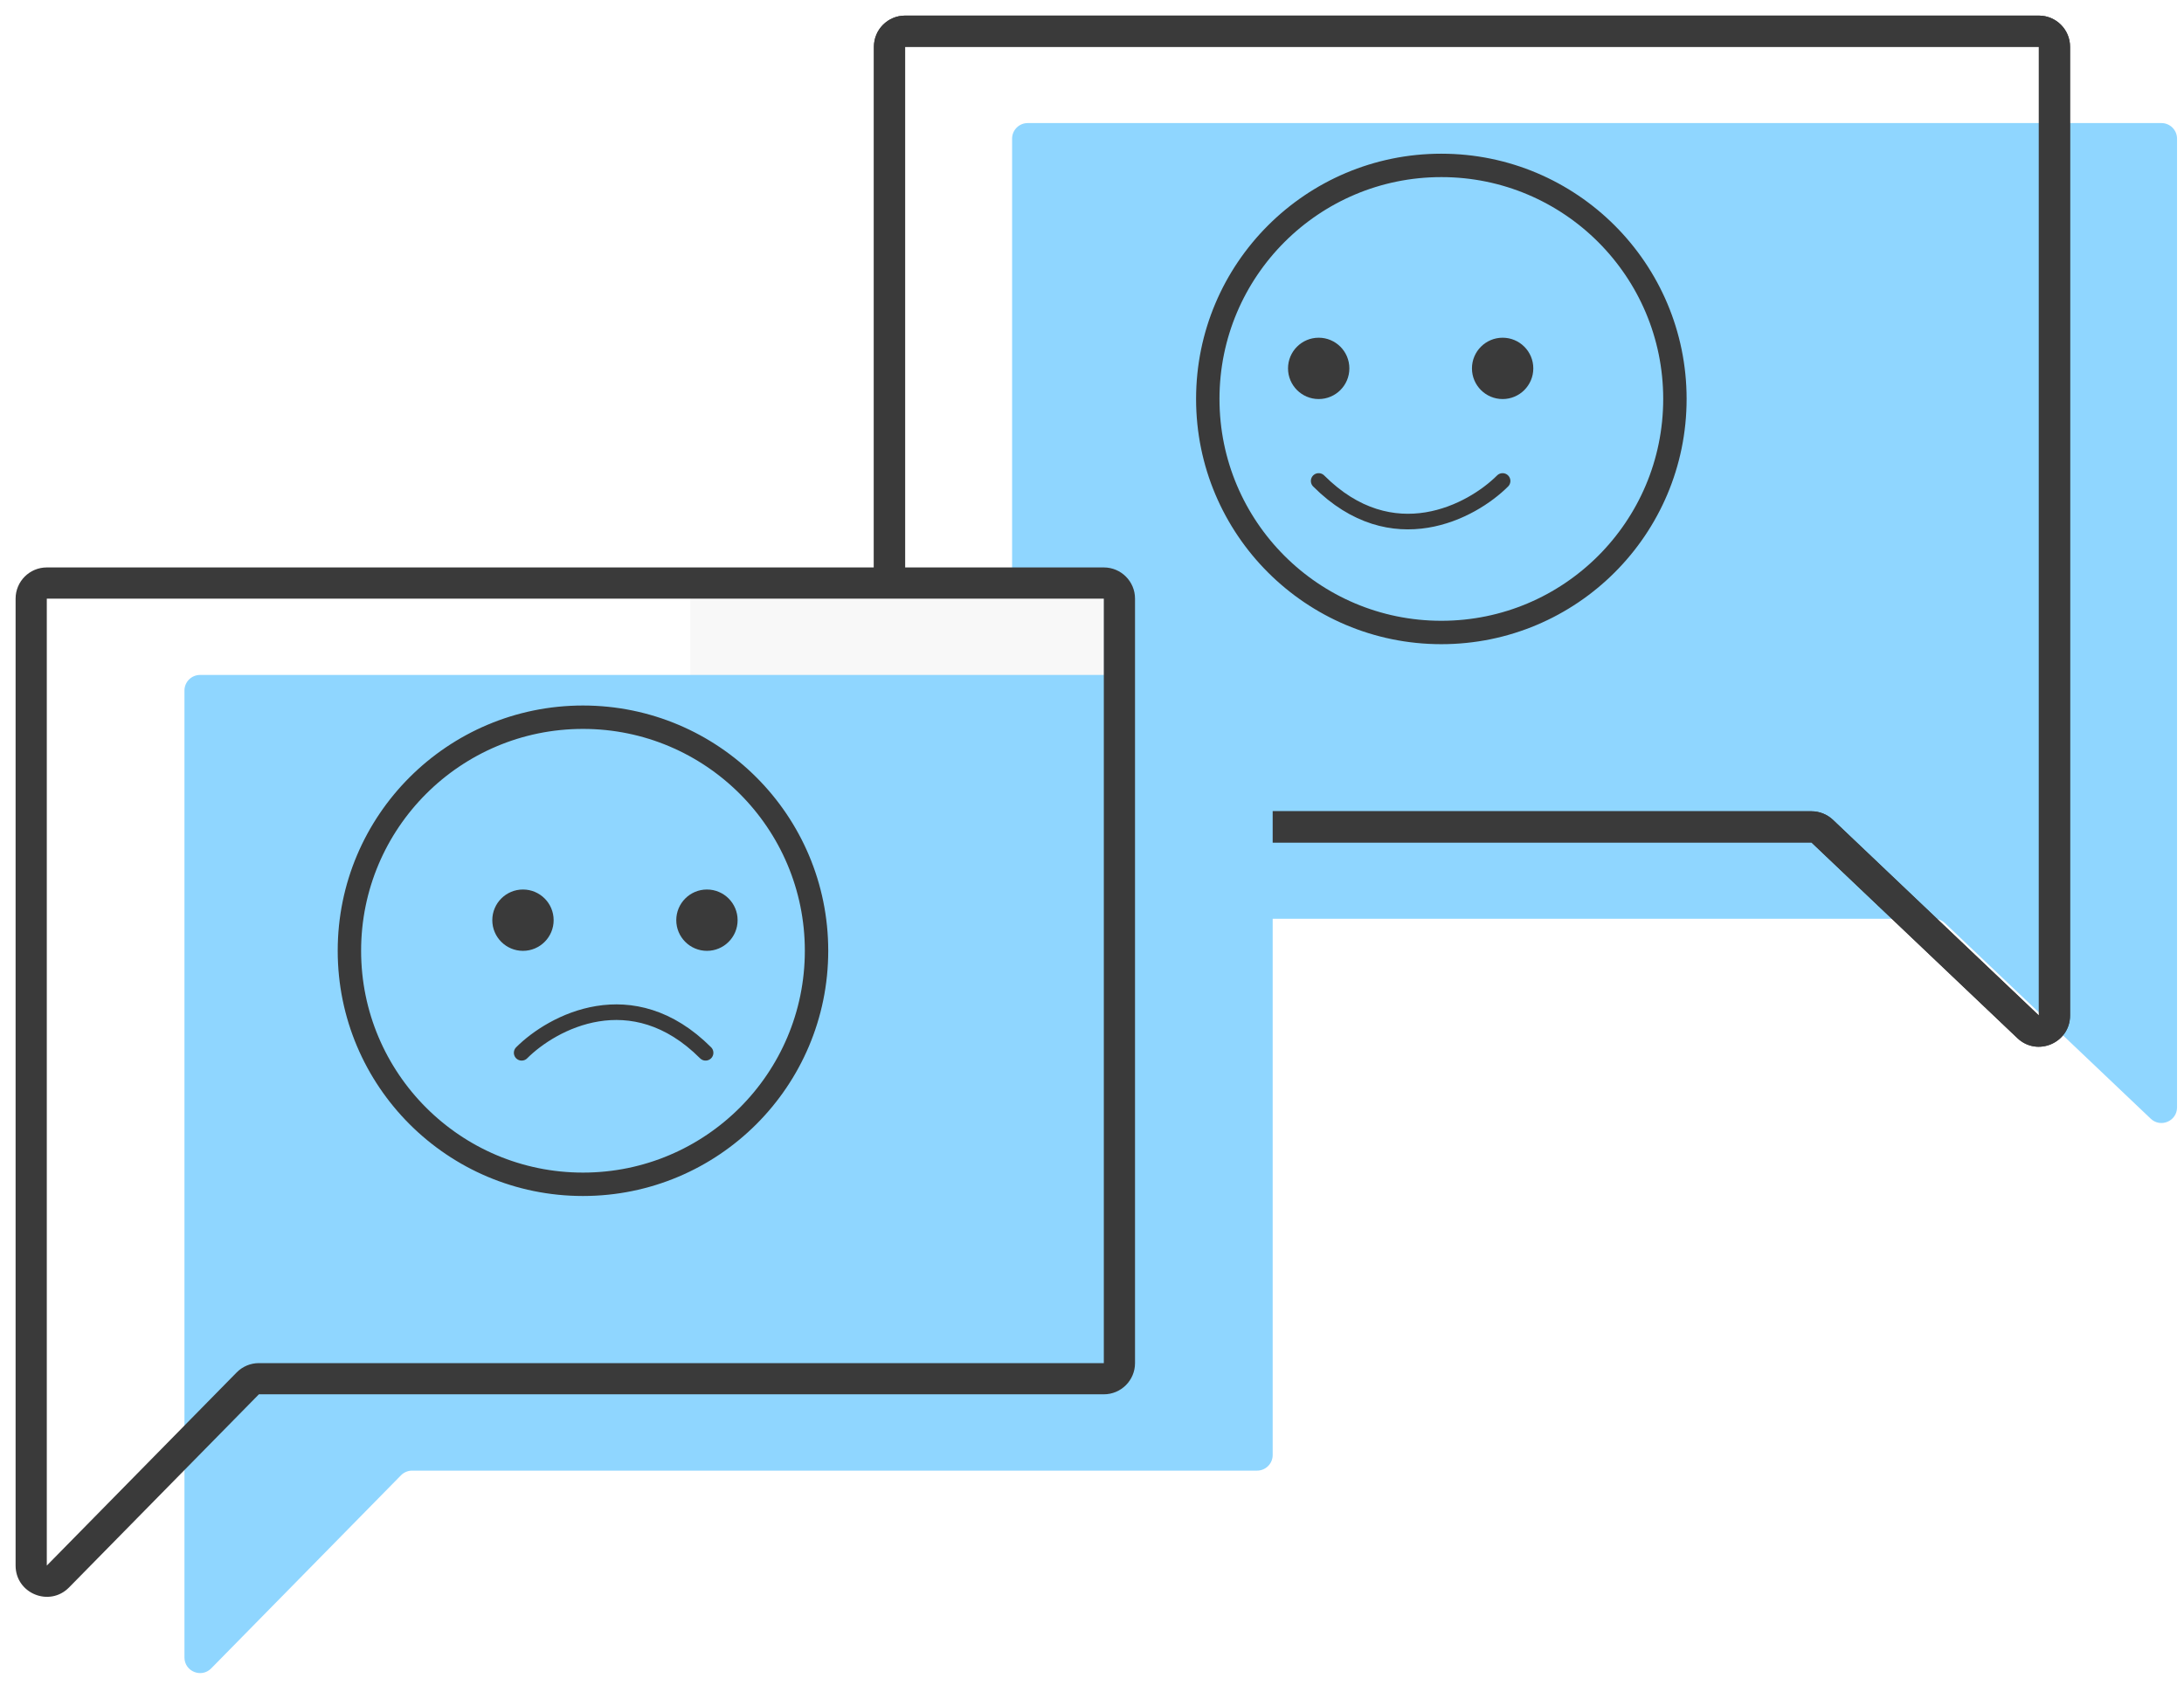
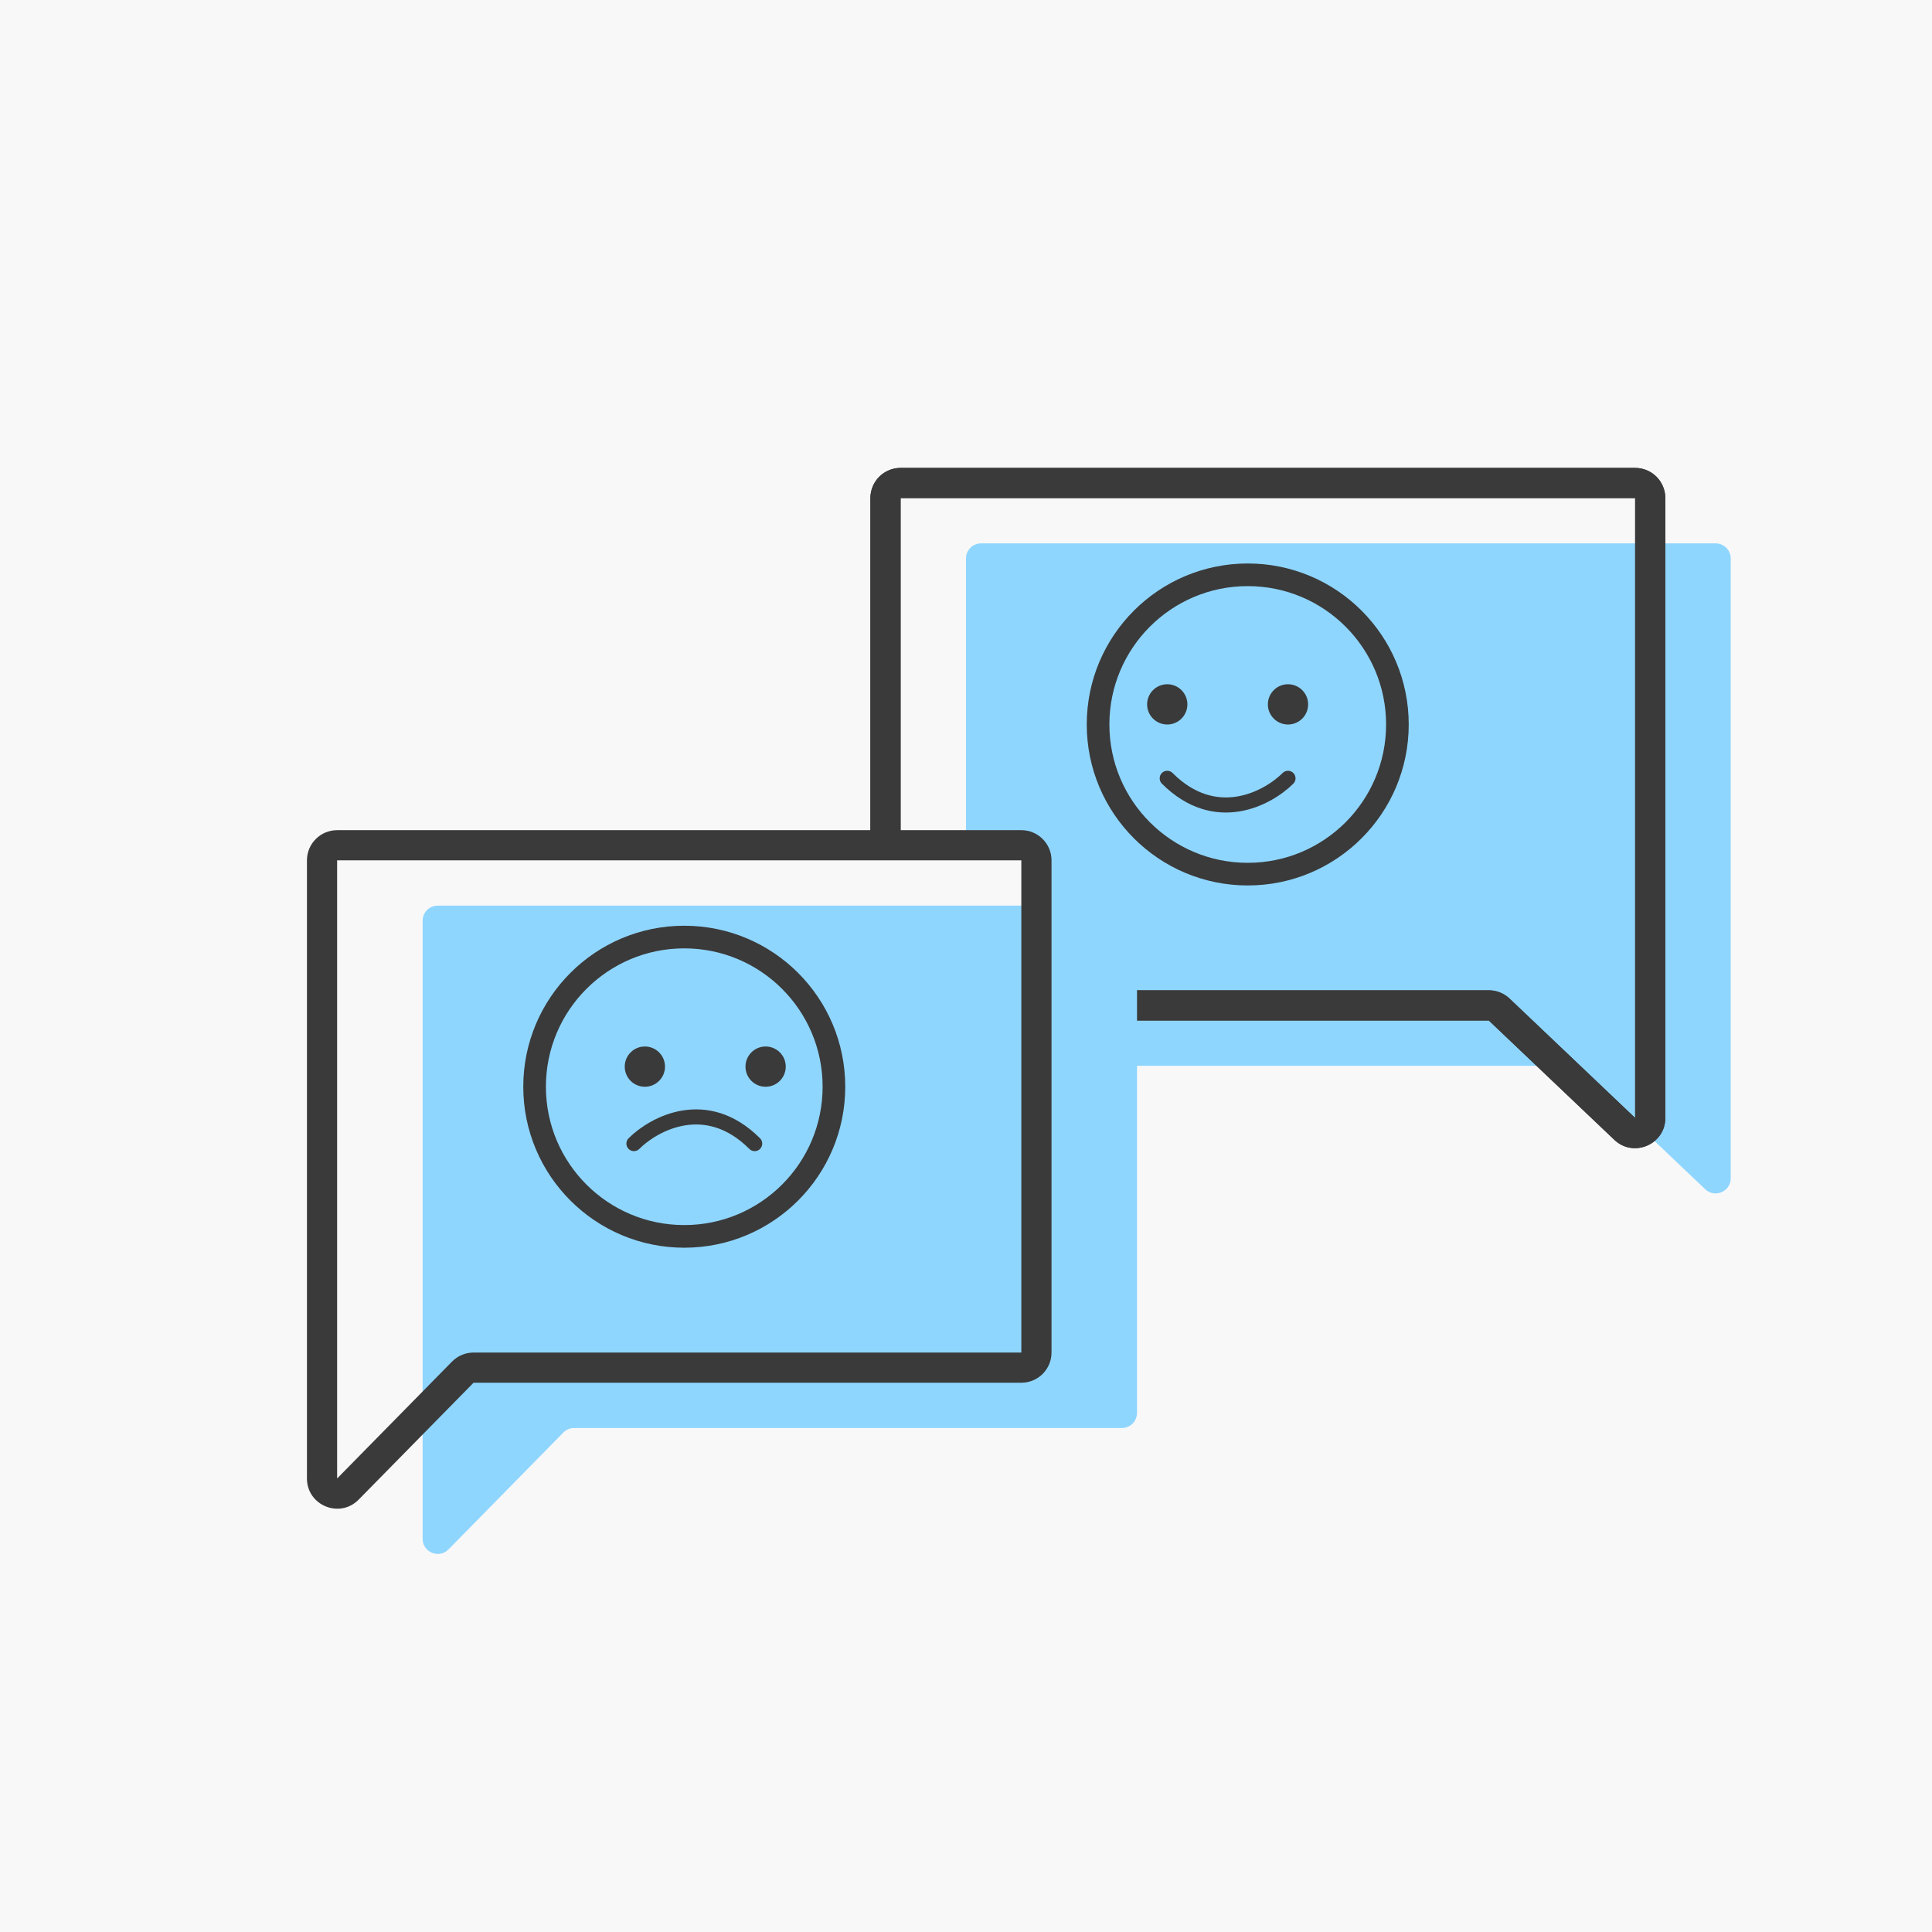
- <svg xmlns="http://www.w3.org/2000/svg" width="70" height="54" viewBox="0 0 70 54" fill="none">
-   <path fill-rule="evenodd" clip-rule="evenodd" d="M32.439 4.445C32.439 4.169 32.663 3.945 32.939 3.945H69.277C69.553 3.945 69.777 4.169 69.777 4.445V22.246V29.45V35.497C69.777 35.936 69.251 36.162 68.933 35.859L62.334 29.588C62.241 29.5 62.118 29.45 61.99 29.45H32.939C32.663 29.45 32.439 29.226 32.439 28.95V4.445Z" fill="#8FD6FF" />
-   <path d="M65.003 32.914L65.348 32.551L65.003 32.914ZM58.404 26.642L58.06 27.005L58.404 26.642ZM65.348 1.5H29.01V0.5H65.348V1.5ZM65.348 19.3V1.5H66.348V19.3H65.348ZM65.348 26.505V19.3H66.348V26.505H65.348ZM65.348 32.551V26.505H66.348V32.551H65.348ZM58.749 26.28L65.348 32.551L64.659 33.276L58.06 27.005L58.749 26.28ZM29.01 26.005H58.06V27.005H29.01V26.005ZM29.01 1.5V26.005H28.01V1.5H29.01ZM66.348 32.551C66.348 33.43 65.296 33.882 64.659 33.276L65.348 32.551H65.348H66.348ZM29.01 27.005C28.457 27.005 28.01 26.557 28.01 26.005H29.01V27.005ZM29.01 1.5H28.01C28.01 0.948 28.457 0.5 29.01 0.5V1.5ZM58.06 27.005V26.005C58.316 26.005 58.563 26.104 58.749 26.28L58.06 27.005ZM65.348 0.5C65.9 0.5 66.348 0.948 66.348 1.5H65.348L65.348 1.5V0.5Z" fill="#3A3A3A" />
-   <path d="M65.003 32.914L65.348 32.551L65.003 32.914ZM58.404 26.642L58.06 27.005L58.404 26.642ZM65.348 1.5H29.01V0.5H65.348V1.5ZM65.348 19.3V1.5H66.348V19.3H65.348ZM65.348 26.505V19.3H66.348V26.505H65.348ZM65.348 32.551V26.505H66.348V32.551H65.348ZM58.749 26.28L65.348 32.551L64.659 33.276L58.06 27.005L58.749 26.28ZM29.01 26.005H58.06V27.005H29.01V26.005ZM29.01 1.5V26.005H28.01V1.5H29.01ZM66.348 32.551C66.348 33.43 65.296 33.882 64.659 33.276L65.348 32.551H65.348H66.348ZM29.01 27.005C28.457 27.005 28.01 26.557 28.01 26.005H29.01V27.005ZM29.01 1.5H28.01C28.01 0.948 28.457 0.5 29.01 0.5V1.5ZM58.06 27.005V26.005C58.316 26.005 58.563 26.104 58.749 26.28L58.06 27.005ZM65.348 0.5C65.9 0.5 66.348 0.948 66.348 1.5H65.348L65.348 1.5V0.5Z" fill="#3A3A3A" />
-   <circle cx="46.197" cy="12.788" r="7.486" stroke="#3A3A3A" stroke-width="0.75" />
-   <path d="M48.16 15.417C47.178 16.399 44.623 17.775 42.265 15.417" stroke="#3A3A3A" stroke-width="0.5" stroke-linecap="round" />
-   <ellipse rx="0.983" ry="0.983" transform="matrix(1 0 0 -1 42.2658 11.8084)" fill="#3A3A3A" />
-   <ellipse rx="0.983" ry="0.983" transform="matrix(1 0 0 -1 48.1613 11.8084)" fill="#3A3A3A" />
-   <rect x="22.124" y="18.688" width="13.265" height="17.686" fill="#F8F8F8" />
-   <path fill-rule="evenodd" clip-rule="evenodd" d="M40.791 22.135C40.791 21.859 40.567 21.635 40.291 21.635H6.412C6.136 21.635 5.912 21.859 5.912 22.135V39.935V47.14V53.129C5.912 53.577 6.455 53.799 6.769 53.48L12.853 47.289C12.947 47.194 13.076 47.14 13.21 47.14H40.291C40.567 47.14 40.791 46.916 40.791 46.64V22.135Z" fill="#8FD6FF" />
-   <path d="M1.857 50.534L2.213 50.885L1.857 50.534ZM7.941 44.344L8.298 44.694L7.941 44.344ZM1.5 19.189H35.379V18.189H1.5V19.189ZM1.5 36.99V19.189H0.5V36.99H1.5ZM1.5 44.194V36.99H0.5V44.194H1.5ZM1.5 50.184V44.194H0.5V50.184H1.5ZM7.585 43.993L1.5 50.184L2.213 50.885L8.298 44.694L7.585 43.993ZM35.379 43.694H8.298V44.694H35.379V43.694ZM35.379 19.189V43.694H36.379V19.189H35.379ZM0.5 50.184C0.5 51.079 1.586 51.523 2.213 50.885L1.5 50.184H1.5H0.5ZM35.379 44.694C35.931 44.694 36.379 44.247 36.379 43.694H35.379V44.694ZM35.379 19.189H36.379C36.379 18.637 35.931 18.189 35.379 18.189V19.189ZM8.298 44.694V43.694C8.03 43.694 7.773 43.802 7.585 43.993L8.298 44.694ZM1.5 18.189C0.948 18.189 0.5 18.637 0.5 19.189H1.5V19.189V18.189Z" fill="#3A3A3A" />
-   <circle cx="18.685" cy="30.476" r="7.486" stroke="#3A3A3A" stroke-width="0.75" />
-   <path d="M16.72 33.747C17.702 32.765 20.257 31.389 22.615 33.747" stroke="#3A3A3A" stroke-width="0.5" stroke-linecap="round" />
-   <ellipse rx="0.983" ry="0.983" transform="matrix(1 0 0 -1 16.7619 29.4959)" fill="#3A3A3A" />
-   <ellipse rx="0.983" ry="0.983" transform="matrix(1 0 0 -1 22.6584 29.4959)" fill="#3A3A3A" />
+ <svg xmlns="http://www.w3.org/2000/svg" width="64" height="64" viewBox="0 0 64 64" fill="none">
+   <rect width="64" height="64" fill="#F8F8F8" />
+   <path fill-rule="evenodd" clip-rule="evenodd" d="M31.999 18.5C31.999 18.224 32.223 18 32.499 18H56.832C57.108 18 57.332 18.224 57.332 18.5V30.417V35.305V39.033C57.332 39.472 56.806 39.698 56.488 39.395L52.328 35.442C52.236 35.354 52.112 35.305 51.984 35.305H32.499C32.223 35.305 31.999 35.081 31.999 34.805V18.5Z" fill="#8FD6FF" />
+   <path d="M53.822 37.395L54.166 37.033L53.822 37.395ZM49.662 33.442L49.318 33.805L49.662 33.442ZM54.166 16.5H29.833V15.5H54.166V16.5ZM54.166 28.417V16.5H55.166V28.417H54.166ZM54.166 33.305V28.417H55.166V33.305H54.166ZM54.166 37.033V33.305H55.166V37.033H54.166ZM50.007 33.08L54.166 37.033L53.477 37.758L49.318 33.805L50.007 33.08ZM29.833 32.805H49.318V33.805H29.833V32.805ZM29.833 16.5V32.805H28.833V16.5H29.833ZM55.166 37.033C55.166 37.911 54.114 38.363 53.477 37.758L54.166 37.033H54.166H55.166ZM29.833 33.805C29.28 33.805 28.833 33.357 28.833 32.805H29.833V33.805ZM29.833 16.5H29.833H28.833C28.833 15.948 29.28 15.5 29.833 15.5V16.5ZM49.318 33.805H49.318V32.805C49.574 32.805 49.821 32.903 50.007 33.08L49.318 33.805ZM54.166 15.5C54.718 15.5 55.166 15.948 55.166 16.5H54.166V16.5V15.5Z" fill="#3A3A3A" />
+   <path d="M53.822 37.395L54.166 37.033L53.822 37.395ZM49.662 33.442L49.318 33.805L49.662 33.442ZM54.166 16.5H29.833V15.5H54.166V16.5ZM54.166 28.417V16.5H55.166V28.417H54.166ZM54.166 33.305V28.417H55.166V33.305H54.166ZM54.166 37.033V33.305H55.166V37.033H54.166ZM50.007 33.08L54.166 37.033L53.477 37.758L49.318 33.805L50.007 33.08ZM29.833 32.805H49.318V33.805H29.833V32.805ZM29.833 16.5V32.805H28.833V16.5H29.833ZM55.166 37.033C55.166 37.911 54.114 38.363 53.477 37.758L54.166 37.033H54.166H55.166ZM29.833 33.805C29.28 33.805 28.833 33.357 28.833 32.805H29.833V33.805ZM29.833 16.5H29.833H28.833C28.833 15.948 29.28 15.5 29.833 15.5V16.5ZM49.318 33.805H49.318V32.805C49.574 32.805 49.821 32.903 50.007 33.08L49.318 33.805ZM54.166 15.5C54.718 15.5 55.166 15.948 55.166 16.5H54.166V16.5V15.5Z" fill="#3A3A3A" />
+   <circle cx="41.333" cy="23.999" r="4.958" stroke="#3A3A3A" stroke-width="0.75" />
+   <path d="M42.666 25.783C41.999 26.449 40.266 27.383 38.666 25.783" stroke="#3A3A3A" stroke-width="0.5" stroke-linecap="round" />
+   <ellipse rx="0.667" ry="0.667" transform="matrix(1 0 0 -1 38.6667 23.3333)" fill="#3A3A3A" />
+   <ellipse rx="0.667" ry="0.667" transform="matrix(1 0 0 -1 42.6667 23.3333)" fill="#3A3A3A" />
+   <rect x="25" y="28" width="9" height="12" fill="#F8F8F8" />
+   <path fill-rule="evenodd" clip-rule="evenodd" d="M37.665 30.5C37.665 30.224 37.441 30 37.165 30H14.5C14.224 30 14 30.224 14 30.5V42.417V47.305V50.976C14 51.423 14.543 51.645 14.857 51.326L18.662 47.454C18.756 47.359 18.885 47.305 19.019 47.305H37.165C37.441 47.305 37.665 47.081 37.665 46.805V30.5Z" fill="#8FD6FF" />
+   <path d="M11.525 49.326L11.168 48.976L11.525 49.326ZM15.33 45.454L15.687 45.805L15.33 45.454ZM11.168 28.5H33.833V27.5H11.168V28.5ZM11.168 40.417V28.5H10.168V40.417H11.168ZM11.168 45.305V40.417H10.168V45.305H11.168ZM11.168 48.976V45.305H10.168V48.976H11.168ZM14.974 45.104L11.168 48.976L11.881 49.677L15.687 45.805L14.974 45.104ZM33.833 44.805H15.687V45.805H33.833V44.805ZM33.833 28.5V44.805H34.833V28.5H33.833ZM10.168 48.976C10.168 49.871 11.254 50.315 11.881 49.677L11.168 48.976L11.168 48.976H10.168ZM33.833 45.805C34.385 45.805 34.833 45.357 34.833 44.805H33.833V45.805ZM33.833 28.5H34.833C34.833 27.948 34.385 27.5 33.833 27.5V28.5ZM15.687 45.805V44.805C15.419 44.805 15.162 44.913 14.974 45.104L15.687 45.805ZM11.168 27.5C10.616 27.5 10.168 27.948 10.168 28.5H11.168V28.5V27.5Z" fill="#3A3A3A" />
+   <circle cx="22.667" cy="35.999" r="4.958" stroke="#3A3A3A" stroke-width="0.75" />
+   <path d="M21 37.883C21.667 37.217 23.4 36.283 25 37.883" stroke="#3A3A3A" stroke-width="0.5" stroke-linecap="round" />
+   <ellipse rx="0.667" ry="0.667" transform="matrix(1 0 0 -1 21.362 35.3333)" fill="#3A3A3A" />
+   <ellipse rx="0.667" ry="0.667" transform="matrix(1 0 0 -1 25.362 35.3333)" fill="#3A3A3A" />
</svg>
